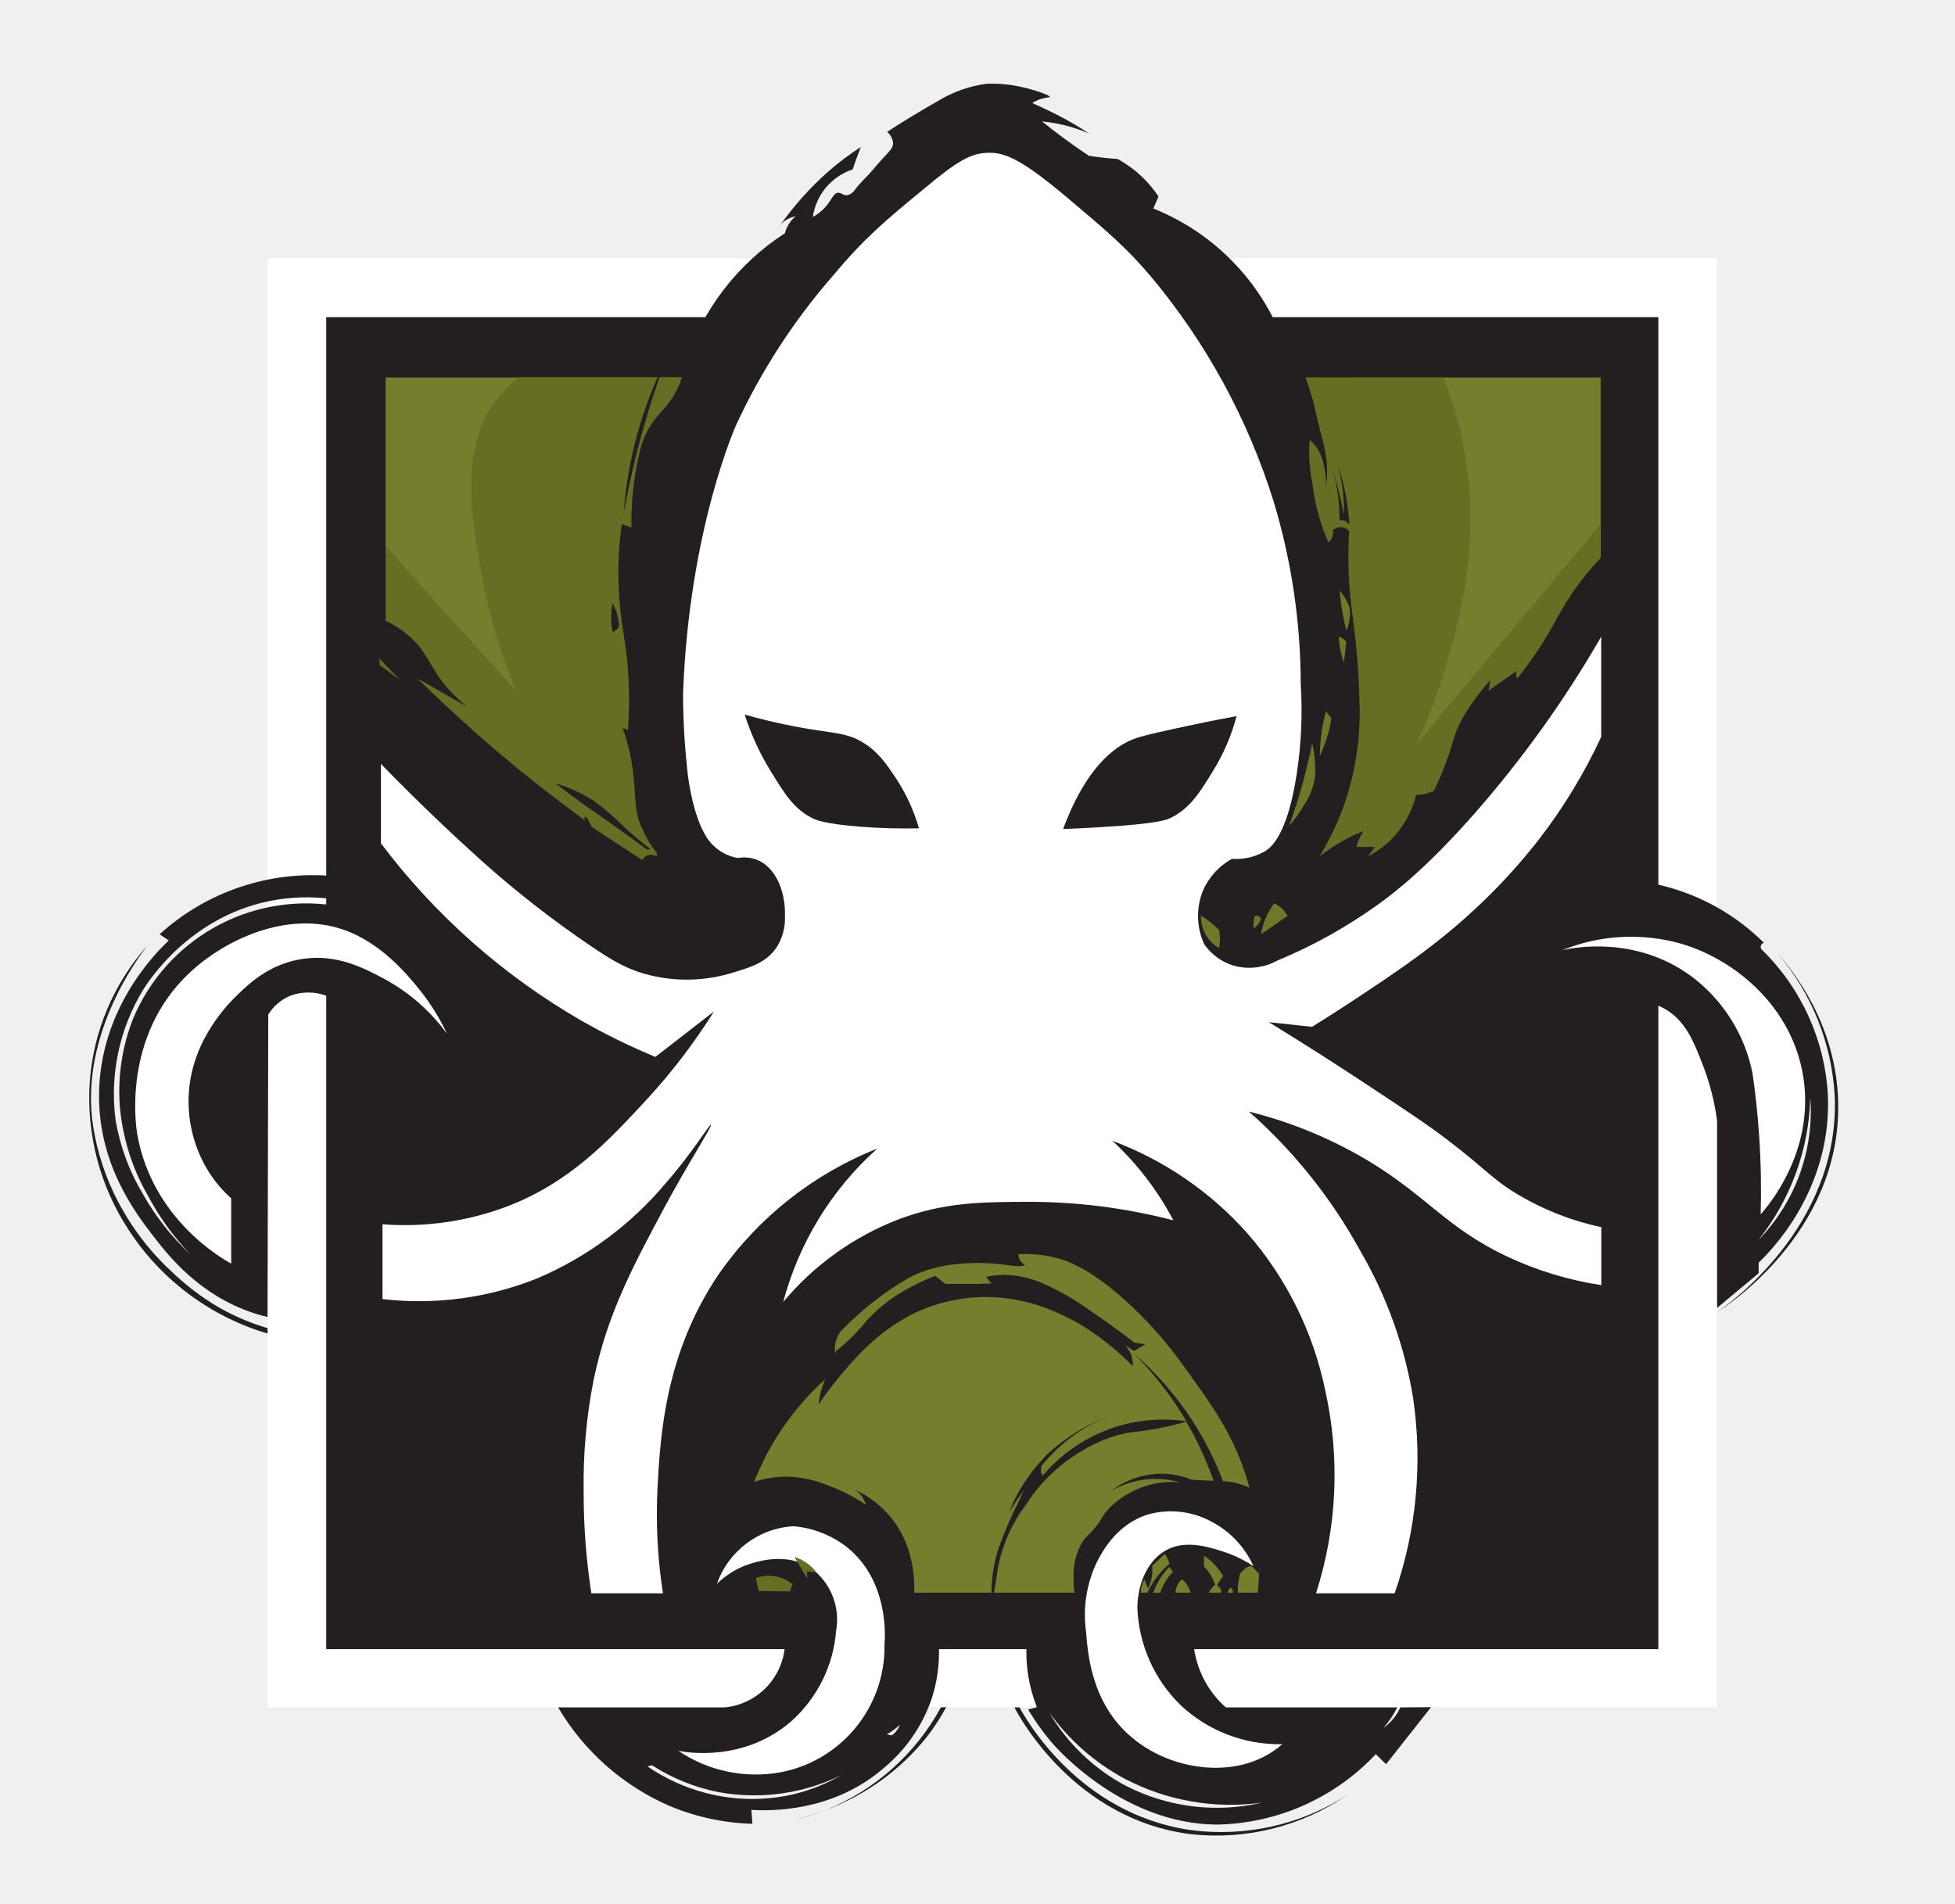
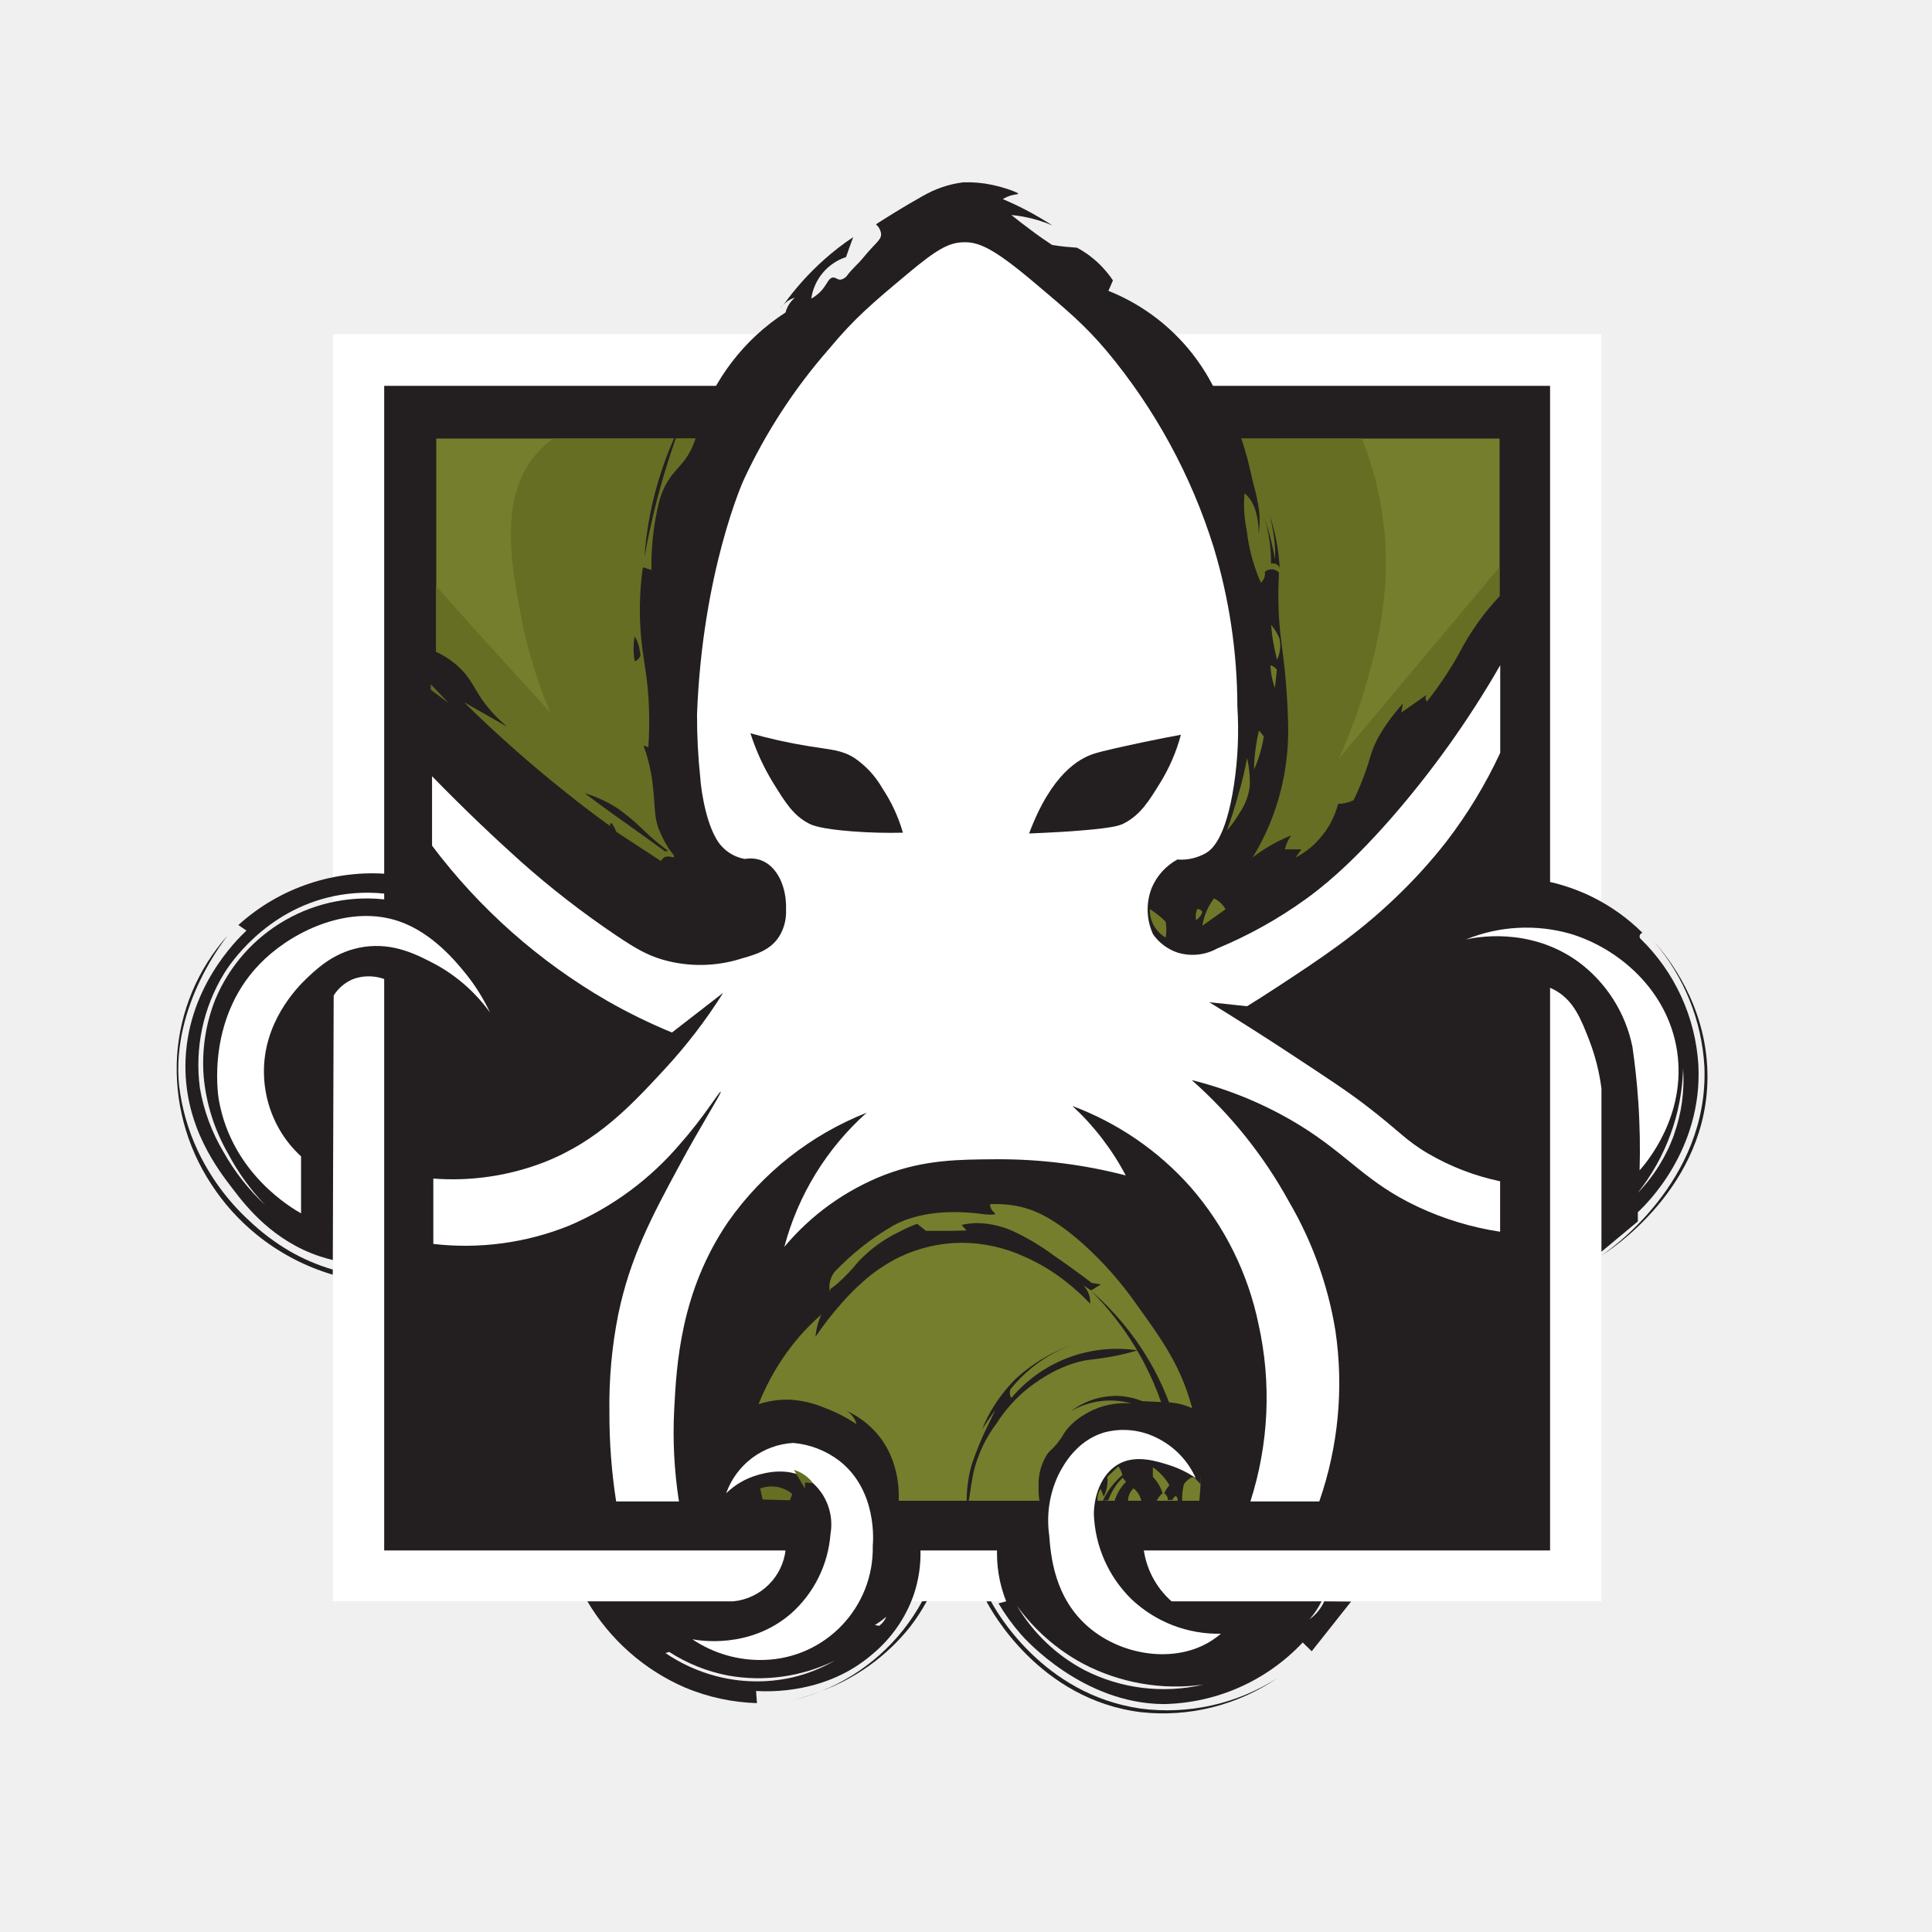
- <svg xmlns="http://www.w3.org/2000/svg" id="R6-Alibi" viewBox="0 0 317 308.67">
-   <g id="Background">
-     <rect x="43.4" y="41.84" width="235" height="235" style="fill:#fff" />
-     <rect x="52.9" y="51.43" width="216" height="216" style="fill:#231f20" />
-     <rect x="62.54" y="61.21" width="197" height="197" style="fill:#757e2c" />
-     <path d="M234,61.21a59.39,59.39,0,0,1,3.63,12.91c2.34,13.93-.76,25.36-2.82,32.68a94.79,94.79,0,0,1-5.1,13.84L259.54,85V258.21h-197V88.53c6.83,7.77,14,15.63,21.16,23.48a87.08,87.08,0,0,1-5.4-17.76c-1.82-9.57-4.17-22,2.7-30.07a18,18,0,0,1,3.24-3C134.12,61.12,184.14,61.29,234,61.21Z" style="fill:#666e24" />
-     <path d="M162.38,193.88a86.51,86.51,0,0,0-52.87,64.38h99.75a73.48,73.48,0,0,0-46.87-64.37Z" style="fill:#757e2c" />
-   </g>
-   <g id="Kraken">
-     <g id="KrakenMainBody">
-       <path d="M126.7,36.47a2.42,2.42,0,0,0-.39.54S126.46,36.82,126.7,36.47Z" style="fill:#231f20" />
-       <path d="M253,99.27c-.61,1.11-1.54,2.92-3.16,5.44-1.49,2.31-2.86,4.11-3.79,5.29a1.14,1.14,0,0,1-.19-.42,1.21,1.21,0,0,1,.13-.82L241.35,112l.29-1.69c-3.85,4.37-5.33,7.47-5.94,9.54a51.12,51.12,0,0,1-1.77,5.18c-.56,1.39-1.08,2.5-1.43,3.22a6.78,6.78,0,0,1-2.87.67,15.78,15.78,0,0,1-4,7.16,15.36,15.36,0,0,1-3.79,2.78l1.1-1.52h-3a7.26,7.26,0,0,1,1.18-2.59,29.69,29.69,0,0,0-7.16,4.11,44.66,44.66,0,0,0,3.69-7.52A45.59,45.59,0,0,0,220.45,114c-.08-3.33-.27-6-.42-7.73-.5-5.83-1.12-8.23-1.33-13.15a69.54,69.54,0,0,1,.06-7,1.83,1.83,0,0,0-2.61-.17,2.28,2.28,0,0,1-.29,1.5,2.11,2.11,0,0,1-.46.53q-.25-.57-.48-1.16a33.62,33.62,0,0,1-2.13-8.53,24,24,0,0,1-.42-6.91,6.42,6.42,0,0,1,1,1,7.1,7.1,0,0,1,1.07,2.21A13.64,13.64,0,0,1,215,79a18.57,18.57,0,0,0,.13-4.11A33,33,0,0,0,214,69.63c-1.12-4.67-1-4.44-1.26-5.25a52.05,52.05,0,0,0-2-5.56c-.17.23-.34.48-.51.76a10.55,10.55,0,0,0-.57,1.07,37.37,37.37,0,0,0-22.65-26.84l.84-1.94a18.8,18.8,0,0,0-4.87-5,18.19,18.19,0,0,0-1.79-1.1q-1-.06-2.06-.17c-.9-.09-1.76-.21-2.57-.34-1.34-.89-2.72-1.85-4.13-2.89q-1.82-1.35-3.46-2.68c.75.07,1.54.18,2.38.34a25,25,0,0,1,5.2,1.6c-1.49-1-3.16-2-5-2.93-1.45-.75-2.85-1.4-4.17-2a6.34,6.34,0,0,1,1-.51c1.13-.44,1.82-.34,1.85-.51s-2.2-1.08-4.89-1.64a22.16,22.16,0,0,0-5.31-.46,20,20,0,0,0-3.92.91,20.71,20.71,0,0,0-3.6,1.64c-3.54,2-7,4.16-8.66,5.25a2.74,2.74,0,0,1,.95,1.71c.1,1.18-.93,1.57-3.41,4.61-.85,1-1.9,1.91-2.72,3a2.08,2.08,0,0,1-1.26.95c-.69.1-.92-.43-1.52-.38-.79.06-1,1.14-2.09,2.34a7.6,7.6,0,0,1-2,1.58,9.53,9.53,0,0,1,6.45-7.71q.27-.81.57-1.64.37-1,.76-2a45.69,45.69,0,0,0-5.31,4,50.59,50.59,0,0,0-7.68,8.56A4.32,4.32,0,0,1,129,35.08a5.46,5.46,0,0,0-1.3,1.61,5.39,5.39,0,0,0-.44,1.14A39.57,39.57,0,0,0,111.05,59a13.69,13.69,0,0,1-1.9,5.31c-1.42,2.27-2.93,3.08-4.3,5.82a14.46,14.46,0,0,0-1.14,3.16,50.18,50.18,0,0,0-1.33,12.26L100.82,85a56.26,56.26,0,0,0-.25,13.72c.43,4,1.19,6.9,1.39,12.39a68.34,68.34,0,0,1-.13,7.27l-.88-.32a31.93,31.93,0,0,1,1.39,5.12c.88,4.79.31,8.06,1.64,10.87a21.66,21.66,0,0,0,1.71,3.22c.42.54,1,1.23.88,1.45s-.91-.31-1.64,0a1.6,1.6,0,0,0-.76.76l-8.24-5.39q-.76-1.72-1-1.64t-.13.56q-4-2.94-8.19-6.23a237,237,0,0,1-18.9-16.75l8,4.55a25.08,25.08,0,0,1-3-2.84c-2.58-2.92-3-4.81-4.8-7a15.52,15.52,0,0,0-6.41-4.49V259.13h86.68c.13-1.53.56-8.33-4.23-13.65a16.44,16.44,0,0,0-5.37-3.92,4.22,4.22,0,0,1,1.45,1.52,4.08,4.08,0,0,1,.38.95,28.3,28.3,0,0,0-6-3.1,19.07,19.07,0,0,0-6.13-1.45,16.69,16.69,0,0,0-6,.82,44.15,44.15,0,0,1,7.52-12.52,43.35,43.35,0,0,1,4-4.12c-.12.27-.24.57-.35.87a12.9,12.9,0,0,0-.72,3.24,57.59,57.59,0,0,1,4.8-6.19,40.67,40.67,0,0,1,3.92-4,30.29,30.29,0,0,1,6.83-4.64A27.09,27.09,0,0,1,160,210.33a28,28,0,0,1,11.38,2.53,34.74,34.74,0,0,1,7.8,4.68,39.35,39.35,0,0,1,4.49,4,4.4,4.4,0,0,0-1.26-3.41l1.45.95L185.7,218l-1.71-.25c-2.81-2.15-5.25-3.87-7.08-5.12a43.34,43.34,0,0,0-6.7-4,16.89,16.89,0,0,0-7.33-1.9,14.1,14.1,0,0,0-3,.34,5.9,5.9,0,0,0,.93,1.05q-1.2.06-2.44.08c-1.77,0-3.47,0-5.1,0l-.82-.67-.82-.63a30.39,30.39,0,0,0-3.48,1.58,25.24,25.24,0,0,0-7.46,5.5,32.77,32.77,0,0,1-3.79,4c-.55.47-1,.84-1.33,1.07l-.12.51a4.54,4.54,0,0,1-.07-1.15,4.78,4.78,0,0,1,.95-2.53,50.4,50.4,0,0,1,4.93-4.49,47,47,0,0,1,6-4.11c6-3.3,13.76-2.51,17-2,1.45.11,1.8,0,1.83-.13s-.4-.3-.7-.82a2,2,0,0,1-.25-.95,20.53,20.53,0,0,1,5.44.44c2.28.5,5.94,1.72,11.82,7a66.13,66.13,0,0,1,9.92,11.25c4.34,6,7.47,10.41,9.61,16.94.22.66.44,1.42.67,2.25a11.36,11.36,0,0,0-1.22-.49,11.74,11.74,0,0,0-3.08-.59,51.47,51.47,0,0,0-3.75-7.84,52.08,52.08,0,0,0-10.7-12.87,55.67,55.67,0,0,1,8.52,11,25.57,25.57,0,0,0-23.29,8.83,1.55,1.55,0,0,1-.19-.33,1.79,1.79,0,0,1,0-1.26,26.19,26.19,0,0,1,13.86-9,31,31,0,0,0-12.81,7,29,29,0,0,0-5.35,7.29c-.42.86-.72,1.61-.93,2.15q.55-.89,1.18-1.81t1.22-1.73c-.26.54-.64,1.34-1.1,2.32a58.66,58.66,0,0,0-3.2,7.63,24.08,24.08,0,0,0-1,6.57c0,.34.07.75.17.76.27,0,.6-3.26,1.05-5.44a24.33,24.33,0,0,1,4.38-9.44,26.06,26.06,0,0,1,5.56-6.28c.85-.69,5.84-4.75,11.71-5.49a51.46,51.46,0,0,0,5.1-.79c1.53-.32,2.77-.66,3.61-.91.49.84,1,1.7,1.44,2.6a54.55,54.55,0,0,1,3,7l-3.5-.17a13.31,13.31,0,0,0-5-1,13.84,13.84,0,0,0-8.17,2.82,14.45,14.45,0,0,1,11.17-1.43,14.62,14.62,0,0,0-5.44.59,14.27,14.27,0,0,0-3.16,1.43,12.32,12.32,0,0,0-3.29,2.74c-.78.94-.67,1.15-1.69,2.44-1.17,1.51-1.41,1.35-2.06,2.28a10.35,10.35,0,0,0-1.56,5.9,14.66,14.66,0,0,0,.17,2.74l10.79,0a3,3,0,0,1,0-1,3.07,3.07,0,0,1,.55-1.31l.55,1.43a6.2,6.2,0,0,0,.46-1.14,6.34,6.34,0,0,0,.21-2.53l2.06-1.94a5,5,0,0,1,.76,1.6,14,14,0,0,0-2.7,3.08,13.86,13.86,0,0,0-.93,1.69l1-.08a10.87,10.87,0,0,1,.59-1.39,11,11,0,0,1,2-2.78l.63.76a8.37,8.37,0,0,0-2.15,3.67l2.53,0a3.09,3.09,0,0,1,1.05-2.44,4.09,4.09,0,0,1,1.47,2.53l1.29.1c.85.07,1.08.11,1.32-.06s.23-.37.51-.8a3.23,3.23,0,0,1,.8-.84,7.68,7.68,0,0,0-1.81-3l0-1.77a10.39,10.39,0,0,1,3.12,3.33,6.42,6.42,0,0,0-1,1.52,1.33,1.33,0,0,1,.67,1.22H199a1.6,1.6,0,0,1,.55-.88.93.93,0,0,1,.29.38,1,1,0,0,1,0,.72l.88-.08c0-.3,0-.63,0-1a10.84,10.84,0,0,1,.34-2.23,3.84,3.84,0,0,1,.76-.8c.38-.3.66-.52,1-.46.11,0,.22.07.76.63l.55.59.08-1.73a49.37,49.37,0,0,1-.37,5.6h56.89V89.26A45.91,45.91,0,0,0,253,99.27Z" style="fill:#231f20" />
-       <path d="M216,75.86A29.22,29.22,0,0,1,217.12,82c.06.85.09,1.65.08,2.42a1.44,1.44,0,0,1,.79,0,1.47,1.47,0,0,1,.79.7c0-.79-.1-1.61-.21-2.47a35.92,35.92,0,0,0-1.66-7.32,29.91,29.91,0,0,1,1,6.31c0,.66,0,1.29,0,1.9-.22-1.18-.49-2.41-.81-3.7C216.79,78.47,216.39,77.12,216,75.86Z" style="fill:#231f20" />
-       <path d="M101.49,135.28l3.43,2.49.57-.1a43.6,43.6,0,0,1-3.54-2.89c-1.2-1.09-1.83-1.8-3.24-3-1-.83-1.81-1.46-2.36-1.85A23.78,23.78,0,0,0,90,127c2.18,1.64,4,3,5.27,3.88C97.38,132.36,98.57,133.18,101.49,135.28Z" style="fill:#231f20" />
-       <path d="M100.14,101.91a1.58,1.58,0,0,0,.25-.51s-.15-1-.25-1.45a7.11,7.11,0,0,0-.82-2.09,12.14,12.14,0,0,0,0,4.61A1.64,1.64,0,0,0,100.14,101.91Z" style="fill:#231f20" />
-       <path d="M108,58.25a66.29,66.29,0,0,0-6.87,24.95c.59-3.23,1.32-6.64,2.23-10.2A145.78,145.78,0,0,1,108,58.25Z" style="fill:#231f20" />
-       <path d="M234.75,184.88c-3.46-2.65-7.06-5-14.25-9.75-3.76-2.47-8.75-5.69-14.75-9.37l7,.75c1.32-.81,3.38-2.11,5.88-3.75,7.79-5.13,14.53-9.57,21.63-16.37A94.94,94.94,0,0,0,249.63,136a87.65,87.65,0,0,0,10-16.5V103.25a178.64,178.64,0,0,1-20.5,28.63c-7.72,8.77-12.79,12.71-15.62,14.75a81.09,81.09,0,0,1-16.37,9.13,9.44,9.44,0,0,1-7.37.75,9.13,9.13,0,0,1-4.5-3.37,11,11,0,0,1-.25-8.62,10.76,10.76,0,0,1,4.75-5.25,9.25,9.25,0,0,0,5.38-1.25c.91-.57,3.59-2.51,5.13-12.62a68.08,68.08,0,0,0,.63-14.5,102.68,102.68,0,0,0-4.37-29.5,106.12,106.12,0,0,0-19.87-36.5c-4-4.73-7.17-7.41-13.5-12.75-7.5-6.33-10.25-7.5-13.12-7.37-2.62.11-4.77,1.27-10.12,5.75C143.26,36,140,38.8,135.13,44.63a102,102,0,0,0-15.75,24.25s-7.63,16.84-8.62,43.5a110.61,110.61,0,0,0,.63,11.88c0,.45.64,7.07,2.88,11a7.57,7.57,0,0,0,5.38,3.88,5.76,5.76,0,0,1,3,.25c2.9,1.09,4.76,4.78,4.63,9.25A8.7,8.7,0,0,1,126,153.5c-1.58,2.5-4.14,3.31-6.87,4.13a25.2,25.2,0,0,1-14.75.25c-3-.89-5.15-2.15-8.62-4.5a166.39,166.39,0,0,1-17.62-13.75c-4.45-4-10.07-9.27-16.37-15.75v12.88a108.65,108.65,0,0,0,32.5,28.75,104.63,104.63,0,0,0,12,5.88l9.5-7.37a96.81,96.81,0,0,1-11,14.38c-6.06,6.55-12.21,13.19-22.25,17.13a47,47,0,0,1-20.5,3v12.13a51.45,51.45,0,0,0,25.13-3.37,55.57,55.57,0,0,0,20.75-15.37c4.31-4.88,7.13-9.66,7.38-9.5S111.36,189,107.63,196c-5.07,9.47-9.17,17.16-11.37,27.75a85.9,85.9,0,0,0-1.62,18,105.62,105.62,0,0,0,1.25,16.63H107.5a83,83,0,0,1-.88-17.12c.43-8.16,1.15-21.77,10-34.75a56.87,56.87,0,0,1,25.63-20.25A50.81,50.81,0,0,0,127,211.13a45.88,45.88,0,0,1,18.63-13.37c7.4-2.81,13.65-2.84,20.75-2.87a93.36,93.36,0,0,1,23.88,3A48.05,48.05,0,0,0,180.38,185a55,55,0,0,1,21.88,15,55.91,55.91,0,0,1,12.63,25.5,62.82,62.82,0,0,1-1.5,32.88h12.75a66.79,66.79,0,0,0,3-31.62,69.64,69.64,0,0,0-8.62-24,84,84,0,0,0-18-22.5,70.91,70.91,0,0,1,20,8.38c9.09,5.62,12.29,10.61,21.88,15.13a55.44,55.44,0,0,0,15.25,4.63V199a44.64,44.64,0,0,1-13.25-5.13C242.08,191.35,241.23,189.84,234.75,184.88Z" style="fill:#fff" />
-       <path d="M120.75,115.88a95.88,95.88,0,0,0,10.69,2.38c4.28.69,6.14.69,8.56,2.19s3.75,3.48,5.19,5.62a29.41,29.41,0,0,1,3.81,8.25,93.13,93.13,0,0,1-9.37-.25c-6-.46-7.43-1.14-8-1.44-2.92-1.5-4.38-3.87-6.62-7.5A42,42,0,0,1,120.75,115.88Z" style="fill:#231f20" />
-       <path d="M172.38,134.44c4.17-11.19,9.37-13.91,11.88-14.75,1.65-.56,5.09-1.29,9-2.12,3-.65,5.53-1.12,7.25-1.44a33.24,33.24,0,0,1-3.81,8.88c-2.12,3.44-3.69,6-6.75,7.56-.72.37-2.07,1-11.44,1.56C176,134.29,173.84,134.38,172.38,134.44Z" style="fill:#231f20" />
+ <svg xmlns="http://www.w3.org/2000/svg" viewBox="0 0 350 350">
+   <g id="Alibi">
+     <g id="Background">
+       <rect x="60.31" y="60.53" width="229.79" height="229.54" style="fill:#fff" />
+       <rect x="69.6" y="69.9" width="211.21" height="210.98" style="fill:#231f20" />
+       <rect x="79.03" y="79.45" width="192.63" height="192.42" style="fill:#757e2c" />
+       <path d="M246.7,79.45a58,58,0,0,1,3.55,12.61c2.29,13.6-.74,24.77-2.76,31.92a92.52,92.52,0,0,1-5,13.52l29.16-34.76V271.87H79V106.14c6.68,7.59,13.69,15.26,20.7,22.94a85,85,0,0,1-5.29-17.34c-1.78-9.35-4.07-21.44,2.64-29.37a17.55,17.55,0,0,1,3.17-2.92C149,79.37,197.94,79.53,246.7,79.45Z" style="fill:#666e24" />
+       <path d="M176.65,209a84.52,84.52,0,0,0-51.7,62.88h97.54A71.77,71.77,0,0,0,176.65,209Z" style="fill:#757e2c" />
    </g>
-     <g id="LeftTentancle">
-       <path d="M43.38,213.56c-.58-.14-1.43-.35-2.44-.69C32.37,210,27.38,203.72,25,200.63c-3-3.87-9-11.68-8.94-23.06.07-14.1,9.38-23.25,11.31-25.06l-1.5-1a36.94,36.94,0,0,1,28.19-9.44v3.75a30.64,30.64,0,0,0-10.44.31c-12.88,2.65-19.5,12.91-20.37,14.31a32.48,32.48,0,0,0-4.5,21.25,34.41,34.41,0,0,0,4.38,11.87,40.84,40.84,0,0,0,7.75,9.87,42.92,42.92,0,0,1-6.94-9.62,35.07,35.07,0,0,1-4.5-14.31,32.12,32.12,0,0,1,2.12-14.25A30.42,30.42,0,0,1,54,146.81L54.06,162a8.4,8.4,0,0,0-7.06-.5,7.82,7.82,0,0,0-3.5,3Z" style="fill:#231f20" />
-       <path d="M43.38,215.37A37,37,0,0,1,35.46,212a40.79,40.79,0,0,1-7.71-5.87,41.76,41.76,0,0,1-9.42-12.92,39.25,39.25,0,0,1-3.42-12c-1.57-15.19,9-27.74,8.92-27.79a37.19,37.19,0,0,0-9.29,22.21,39,39,0,0,0,6.33,23.83,40.18,40.18,0,0,0,8.38,9.33,40.79,40.79,0,0,0,14.13,7.46Z" style="fill:#231f20" />
-       <path d="M72.5,167.67a35.5,35.5,0,0,0-4.67-7.42c-1.72-2.1-6-7.38-12.17-9.5-8.92-3.09-19,1.44-24.92,7-11,10.29-8.67,25.08-8.5,26.08,2.38,13.84,13.8,20.29,15.25,21.08V194.33A20.7,20.7,0,0,1,33.83,190a21.47,21.47,0,0,1-3.25-11c-.21-9.38,6-15.83,8-17.75s5.28-5,10.5-5.75c5.61-.84,10,1.53,13.25,3.25A30.42,30.42,0,0,1,72.5,167.67Z" style="fill:#fff" />
-     </g>
-     <g id="BottomLeftTentacle">
-       <path d="M143.25,286.75A25.1,25.1,0,0,0,151,275.67a24.1,24.1,0,0,0,1.25-8.5h-25a10.84,10.84,0,0,1-9.75,9.71h-27a39,39,0,0,0,18.12,16A37.41,37.41,0,0,0,122,295.75l-.17-2.25C124.51,293.66,134.89,294,143.25,286.75Zm1.75-6.29c.34-.25.65-.51.92-.75a3.69,3.69,0,0,1-1.33,1.71l-.79-.17A12.45,12.45,0,0,0,145,280.46Zm-30.58,10.29a30.3,30.3,0,0,1-9.42-4.29l.71-.21a30.84,30.84,0,0,0,10.88,4.38,32.08,32.08,0,0,0,19.79-2.75A28.74,28.74,0,0,1,128.5,291,29.81,29.81,0,0,1,114.42,290.75Z" style="fill:#231f20" />
-       <path d="M152.56,276.88a37,37,0,0,1-18.69,16.64,37.76,37.76,0,0,0,16.44-11.89,34.49,34.49,0,0,0,3.12-4.81Z" style="fill:#231f20" />
-       <path d="M133.87,293.52a47.67,47.67,0,0,1-5.18,1.67A37.53,37.53,0,0,0,133.87,293.52Z" style="fill:#231f20" />
-       <path d="M137.25,250.83a16.33,16.33,0,0,0-8.58-3.33,14,14,0,0,0-12.42,9.33,13.72,13.72,0,0,1,5.67-3.33c1.43-.42,6.23-1.82,10.08,1.17a10.35,10.35,0,0,1,3.58,9.75,22,22,0,0,1-7.33,14.75c-7.69,6.64-17.07,5-18.25,4.75a22.42,22.42,0,0,0,13.25,3.83,20.72,20.72,0,0,0,20.17-21.17C143.5,265.76,144.25,256.35,137.25,250.83Z" style="fill:#fff" />
-     </g>
-     <g id="BottomRightTentacle">
-       <path d="M227.06,276.88a8.2,8.2,0,0,1-2.72,3.31,15.76,15.76,0,0,0,2.22-3.31H198.77a15.73,15.73,0,0,1-5.24-10.25l-27.07,0a24.06,24.06,0,0,0,1.67,10.21q-1.42.36-1.42.37h0a38.48,38.48,0,0,0,4.17,5.75c1,1.1,11.54,12.8,26.37,12.92h0a36.21,36.21,0,0,0,25.83-11.42l1.67,1.63,7.29-9.25Zm-44.44,12.75a31.7,31.7,0,0,1-12.5-11.94,36.15,36.15,0,0,0,12.13,10.69,36.92,36.92,0,0,0,22.38,3.94A32.31,32.31,0,0,1,182.63,289.63Z" style="fill:#231f20" />
-       <path d="M192.94,296.75c-18.05-2.66-26.67-18.09-27.62-19.87h-.83c.81,1.57,9.78,18.23,28.65,20.56a37.55,37.55,0,0,0,25.25-6.31A37.82,37.82,0,0,1,192.94,296.75Z" style="fill:#231f20" />
-       <path d="M191.42,276.5a23.29,23.29,0,0,1-7-15.83c.07-4.15,1.85-7.89,4.92-9.42s6.74-.38,9.17.42a19,19,0,0,1,4.75,2.33,15.18,15.18,0,0,0-6.83-7.25,13.76,13.76,0,0,0-10.25-1.17c-5.16,1.59-7.47,6.08-8.33,7.75a19.77,19.77,0,0,0-1.75,11.25c.3,3.79.92,11.69,7.42,17.17,5.93,5,14.9,6.43,21.33,3.17a15.07,15.07,0,0,0,3.08-2.08A23.33,23.33,0,0,1,191.42,276.5Z" style="fill:#fff" />
-     </g>
-     <g id="RightTentactle">
-       <path d="M296.38,177.42a35.67,35.67,0,0,0-10.79-23.5.72.72,0,0,1-.08-.54.76.76,0,0,1,.5-.5,35.47,35.47,0,0,0-20.33-10l-.29,19.33a11.06,11.06,0,0,1,4.67,1.46c3.27,1.93,4.57,5.18,6.13,9.25a38.85,38.85,0,0,1,2.24,8.9q0,15.13,0,30.27l6.73-5.62v-1.71C286.67,203.31,297.14,193.2,296.38,177.42Zm-4.5,12.83a30.07,30.07,0,0,1-6.75,10.83A38.84,38.84,0,0,0,293.54,178,30.07,30.07,0,0,1,291.88,190.25Z" style="fill:#231f20" />
-       <path d="M288.25,154.63c2.36,2.66,9.59,11.45,9.81,24.31.37,21.22-18.65,33.23-19.64,33.83,1.21-.8,19.94-13.62,19.08-35A38.87,38.87,0,0,0,288.25,154.63Z" style="fill:#231f20" />
-       <path d="M292.42,174.75c-1.73-11.29-10.81-19-19.67-21.67a29.67,29.67,0,0,0-19.42,1c1.54-.35,11.67-2.49,20.83,4.17a26,26,0,0,1,10,15.75c.46,3.16.84,6.56,1.08,10.17.31,4.57.36,8.84.25,12.75C286.67,195.6,294.26,186.77,292.42,174.75Z" style="fill:#fff" />
-     </g>
-     <g id="SmallGreenParts">
-       <path d="M206.63,146.49a4.8,4.8,0,0,1,.79.47,4.93,4.93,0,0,1,1.36,1.55l-4.3,3a11.11,11.11,0,0,1,2.15-5.06Z" style="fill:#707728" />
-       <path d="M203.5,148.48a1,1,0,0,1,.7.19,1,1,0,0,1,.28.35,3,3,0,0,1-1.17,1.52,3.59,3.59,0,0,1,.19-2.05Z" style="fill:#707728" />
-       <path d="M194.74,148.48a16.26,16.26,0,0,1,2.94,2.34,8.53,8.53,0,0,1,0,2.94,5.86,5.86,0,0,1-2.94-5.28Z" style="fill:#707728" />
-       <path d="M212.78,120.49a19.93,19.93,0,0,1,.47,3.43,12.63,12.63,0,0,1,0,1.92,11.12,11.12,0,0,1-1.83,4.75,22,22,0,0,1-2.39,3.35c.71-2,1.41-4.14,2.06-6.43C211.78,125,212.33,122.69,212.78,120.49Z" style="fill:#707728" />
-       <path d="M215,115.35l.34.42.55.67c-.11.71-.26,1.47-.46,2.28A24.1,24.1,0,0,1,214,122.6a32.63,32.63,0,0,1,.42-4.76C214.61,117,214.78,116.12,215,115.35Z" style="fill:#707728" />
-       <path d="M217.08,103.25a2.19,2.19,0,0,1,1.22.84l-.1.89-.28,2.48a13.86,13.86,0,0,1-.84-4.21Z" style="fill:#707728" />
-       <path d="M217.2,95.75a8.79,8.79,0,0,1,1.57,2.57,6.13,6.13,0,0,1,0,2.53,6,6,0,0,1-.46,1.39,43.68,43.68,0,0,1-.88-4.42Q217.3,96.76,217.2,95.75Z" style="fill:#707728" />
-       <polygon points="61.54 106.79 64.85 110.27 61.54 107.81 61.54 106.79" style="fill:#636b24" />
-       <path d="M123,258l-.44-2.09a6,6,0,0,1,5.94,1l-.44,1.17Z" style="fill:#666e24" />
-       <path d="M128.82,252.49l2.05,3.48v-1.14l1.49.13a6.69,6.69,0,0,0-1.14-1.2A6.78,6.78,0,0,0,128.82,252.49Z" style="fill:#666e24" />
+     <g id="Kraken">
+       <g id="KrakenMainBody">
+         <path d="M141.77,55.29a2.36,2.36,0,0,0-.38.53S141.52,55.63,141.77,55.29Z" style="fill:#231f20" />
+         <path d="M265.28,116.63c-.6,1.08-1.5,2.85-3.09,5.31-1.46,2.26-2.79,4-3.71,5.17a1.11,1.11,0,0,1-.19-.41,1.18,1.18,0,0,1,.12-.8l-4.55,3.19.29-1.65c-3.77,4.26-5.21,7.3-5.81,9.32a49.89,49.89,0,0,1-1.73,5.06c-.55,1.36-1.06,2.45-1.4,3.15a6.64,6.64,0,0,1-2.8.66,15.41,15.41,0,0,1-4,7,15,15,0,0,1-3.71,2.72l1.07-1.48h-3a7.09,7.09,0,0,1,1.15-2.53,29,29,0,0,0-7,4,43.6,43.6,0,0,0,3.61-7.35,44.49,44.49,0,0,0,2.82-17c-.08-3.25-.27-5.86-.41-7.55-.49-5.7-1.1-8-1.3-12.84a67.84,67.84,0,0,1,.06-6.85,1.79,1.79,0,0,0-2.55-.16,2.23,2.23,0,0,1-.29,1.46,2.07,2.07,0,0,1-.45.51q-.24-.55-.47-1.13a32.81,32.81,0,0,1-2.08-8.33,23.4,23.4,0,0,1-.41-6.75,6.27,6.27,0,0,1,.95,1,6.93,6.93,0,0,1,1.05,2.16,13.31,13.31,0,0,1,.56,4.32,18.12,18.12,0,0,0,.12-4,32.21,32.21,0,0,0-1.05-5.12c-1.09-4.56-1-4.34-1.24-5.12A50.8,50.8,0,0,0,224,77.11c-.16.22-.33.47-.49.74a10.3,10.3,0,0,0-.56,1A36.51,36.51,0,0,0,200.8,52.69l.82-1.89a18.37,18.37,0,0,0-4.76-4.86,17.79,17.79,0,0,0-1.75-1.07q-1-.06-2-.16c-.88-.09-1.72-.2-2.51-.33-1.31-.86-2.66-1.8-4-2.82q-1.78-1.32-3.38-2.61c.73.07,1.51.17,2.33.33a24.5,24.5,0,0,1,5.09,1.56c-1.46-.95-3.09-1.92-4.9-2.86-1.42-.74-2.79-1.37-4.08-1.91a6.2,6.2,0,0,1,1-.49c1.1-.43,1.78-.33,1.81-.49s-2.15-1.05-4.78-1.61a21.69,21.69,0,0,0-5.19-.45,19.54,19.54,0,0,0-3.83.88,20.26,20.26,0,0,0-3.52,1.61c-3.47,1.93-6.82,4.06-8.47,5.12a2.67,2.67,0,0,1,.93,1.67c.1,1.16-.91,1.53-3.34,4.51-.83,1-1.86,1.86-2.66,2.9a2,2,0,0,1-1.24.93c-.67.1-.9-.42-1.48-.37-.77.06-1,1.11-2,2.28a7.43,7.43,0,0,1-1.92,1.54,9.31,9.31,0,0,1,6.3-7.53q.26-.79.56-1.61.37-1,.74-2a44.67,44.67,0,0,0-5.19,4,49.43,49.43,0,0,0-7.51,8.36A4.22,4.22,0,0,1,144,53.93a5.33,5.33,0,0,0-1.27,1.57,5.26,5.26,0,0,0-.43,1.11A38.66,38.66,0,0,0,126.47,77.3a13.36,13.36,0,0,1-1.85,5.19c-1.38,2.21-2.87,3-4.2,5.68a14.11,14.11,0,0,0-1.11,3.09,49,49,0,0,0-1.3,12l-1.55-.49a54.89,54.89,0,0,0-.25,13.4c.42,3.88,1.17,6.74,1.36,12.1a66.67,66.67,0,0,1-.12,7.1l-.87-.31a31.16,31.16,0,0,1,1.36,5c.86,4.68.31,7.87,1.61,10.62a21.14,21.14,0,0,0,1.67,3.15c.41.53,1,1.2.87,1.42s-.89-.3-1.61,0a1.57,1.57,0,0,0-.74.74l-8.06-5.27q-.75-1.68-1-1.6t-.13.54q-4-2.87-8-6.08a231.71,231.71,0,0,1-18.48-16.36l7.85,4.45a24.51,24.51,0,0,1-2.9-2.78c-2.53-2.85-3-4.7-4.7-6.79A15.17,15.17,0,0,0,78,117.68V272.76h84.76c.13-1.49.55-8.14-4.14-13.34a16.07,16.07,0,0,0-5.25-3.83,4.12,4.12,0,0,1,1.42,1.48,4,4,0,0,1,.37.93,27.68,27.68,0,0,0-5.87-3,18.66,18.66,0,0,0-6-1.42,16.34,16.34,0,0,0-5.87.8,43.11,43.11,0,0,1,7.36-12.22,42.36,42.36,0,0,1,4-4c-.12.27-.24.55-.35.85a12.59,12.59,0,0,0-.7,3.17,56.25,56.25,0,0,1,4.7-6.05,39.74,39.74,0,0,1,3.83-3.87,29.62,29.62,0,0,1,6.68-4.53,26.51,26.51,0,0,1,11.41-2.59,27.4,27.4,0,0,1,11.13,2.47,34,34,0,0,1,7.62,4.57,38.46,38.46,0,0,1,4.39,4,4.3,4.3,0,0,0-1.24-3.33l1.42.93,1.79-1.11-1.67-.25c-2.75-2.1-5.13-3.78-6.92-5a42.39,42.39,0,0,0-6.55-4,16.53,16.53,0,0,0-7.17-1.85,13.81,13.81,0,0,0-2.93.33,5.76,5.76,0,0,0,.91,1q-1.17.06-2.39.08c-1.73,0-3.39,0-5,0l-.8-.66-.8-.62a29.74,29.74,0,0,0-3.4,1.54,24.68,24.68,0,0,0-7.29,5.37,32,32,0,0,1-3.71,3.89c-.54.46-1,.82-1.3,1l-.11.5a4.43,4.43,0,0,1-.07-1.12,4.66,4.66,0,0,1,.93-2.47A49.26,49.26,0,0,1,156,226a46,46,0,0,1,5.87-4c5.91-3.22,13.45-2.45,16.63-2,1.42.11,1.76,0,1.79-.12s-.39-.3-.68-.8a1.94,1.94,0,0,1-.25-.93,20.1,20.1,0,0,1,5.32.43c2.23.49,5.81,1.68,11.56,6.79a64.62,64.62,0,0,1,9.7,11c4.24,5.9,7.31,10.17,9.39,16.55.21.65.43,1.39.65,2.2a11.11,11.11,0,0,0-1.19-.48,11.49,11.49,0,0,0-3-.58,50.25,50.25,0,0,0-3.67-7.66,50.88,50.88,0,0,0-10.47-12.57A54.38,54.38,0,0,1,206,244.62a25,25,0,0,0-22.77,8.62,1.51,1.51,0,0,1-.18-.32,1.75,1.75,0,0,1,0-1.23,25.61,25.61,0,0,1,13.56-8.81,30.37,30.37,0,0,0-12.53,6.83,28.31,28.31,0,0,0-5.23,7.12c-.41.84-.71,1.57-.91,2.1q.54-.87,1.15-1.77t1.19-1.69c-.25.53-.63,1.31-1.07,2.26a57.26,57.26,0,0,0-3.13,7.45,23.49,23.49,0,0,0-.95,6.42c0,.34.07.73.16.74.26,0,.58-3.18,1-5.31a23.75,23.75,0,0,1,4.29-9.22,25.47,25.47,0,0,1,5.44-6.13c.83-.67,5.72-4.64,11.45-5.36a50.37,50.37,0,0,0,5-.77c1.5-.32,2.71-.65,3.53-.89.48.82,1,1.66,1.41,2.54a53.25,53.25,0,0,1,2.93,6.79l-3.42-.16a13,13,0,0,0-4.9-.95,13.55,13.55,0,0,0-8,2.76,14.14,14.14,0,0,1,10.92-1.4,14.32,14.32,0,0,0-5.32.58,14,14,0,0,0-3.09,1.4,12,12,0,0,0-3.21,2.68c-.76.92-.66,1.12-1.65,2.39-1.15,1.47-1.38,1.32-2,2.22a10.1,10.1,0,0,0-1.52,5.76,14.31,14.31,0,0,0,.16,2.68l10.55,0a3,3,0,0,1,0-.95,3,3,0,0,1,.54-1.28l.54,1.4a6.06,6.06,0,0,0,.45-1.11,6.18,6.18,0,0,0,.21-2.47l2-1.89a4.84,4.84,0,0,1,.74,1.56,13.7,13.7,0,0,0-2.64,3,13.53,13.53,0,0,0-.91,1.65l1-.08a10.61,10.61,0,0,1,.58-1.36,10.77,10.77,0,0,1,2-2.72l.62.74a8.17,8.17,0,0,0-2.1,3.58l2.47,0a3,3,0,0,1,1-2.39,4,4,0,0,1,1.44,2.47l1.26.1c.83.07,1.06.1,1.29-.06s.22-.36.49-.78a3.16,3.16,0,0,1,.78-.82,7.5,7.5,0,0,0-1.77-3l0-1.73a10.15,10.15,0,0,1,3,3.25,6.27,6.27,0,0,0-.95,1.48,1.29,1.29,0,0,1,.66,1.19h.82A1.56,1.56,0,0,1,213,271a.91.91,0,0,1,.29.37,1,1,0,0,1,0,.7l.87-.08c0-.3,0-.61,0-.95a10.58,10.58,0,0,1,.33-2.18,3.75,3.75,0,0,1,.74-.78c.37-.29.64-.51.95-.45.11,0,.21.07.74.62l.54.58.08-1.69a48.17,48.17,0,0,1-.36,5.47h55.63V106.85A44.85,44.85,0,0,0,265.28,116.63Z" style="fill:#231f20" />
+         <path d="M229.07,93.76a28.51,28.51,0,0,1,1.11,6c.06.83.08,1.62.08,2.36a1.41,1.41,0,0,1,.77,0,1.44,1.44,0,0,1,.77.68c0-.77-.1-1.58-.2-2.41A35.05,35.05,0,0,0,230,93.32a29.18,29.18,0,0,1,1,6.16c0,.64,0,1.26,0,1.86-.21-1.15-.48-2.36-.79-3.62S229.47,95,229.07,93.76Z" style="fill:#231f20" />
+         <path d="M117.11,151.8l3.36,2.43.55-.1a42.62,42.62,0,0,1-3.46-2.83c-1.17-1.06-1.79-1.75-3.17-2.92-1-.81-1.77-1.42-2.31-1.81a23.27,23.27,0,0,0-6.18-2.88c2.13,1.6,3.91,2.89,5.15,3.79C113.1,148.95,114.26,149.74,117.11,151.8Z" style="fill:#231f20" />
+         <path d="M115.79,119.2a1.54,1.54,0,0,0,.25-.49s-.15-1-.25-1.42a6.94,6.94,0,0,0-.8-2,11.84,11.84,0,0,0,0,4.51A1.61,1.61,0,0,0,115.79,119.2Z" style="fill:#231f20" />
+         <path d="M123.46,76.56a64.69,64.69,0,0,0-6.72,24.37c.57-3.16,1.29-6.49,2.18-10A142.28,142.28,0,0,1,123.46,76.56Z" style="fill:#231f20" />
+         <path d="M247.42,200.24c-3.38-2.59-6.9-4.9-13.93-9.52-3.67-2.41-8.56-5.56-14.42-9.16l6.84.73c1.29-.79,3.31-2.06,5.74-3.66,7.61-5,14.21-9.34,21.15-16A92.77,92.77,0,0,0,262,152.5a85.59,85.59,0,0,0,9.78-16.12V120.51a174.49,174.49,0,0,1-20,28c-7.55,8.57-12.51,12.41-15.28,14.41a79.32,79.32,0,0,1-16,8.91,9.24,9.24,0,0,1-7.21.73,8.92,8.92,0,0,1-4.4-3.3,10.74,10.74,0,0,1-.24-8.42,10.51,10.51,0,0,1,4.64-5.13,9,9,0,0,0,5.26-1.22c.89-.55,3.51-2.45,5-12.33a66.43,66.43,0,0,0,.61-14.16,100.19,100.19,0,0,0-4.28-28.81,103.62,103.62,0,0,0-19.43-35.65c-3.91-4.62-7-7.23-13.2-12.45-7.34-6.18-10-7.32-12.83-7.2-2.56.11-4.66,1.24-9.9,5.62-6.47,5.41-9.7,8.11-14.42,13.8a99.66,99.66,0,0,0-15.4,23.69s-7.46,16.45-8.43,42.49a107.92,107.92,0,0,0,.61,11.6c0,.44.62,6.91,2.81,10.74a7.41,7.41,0,0,0,5.26,3.78,5.64,5.64,0,0,1,2.93.24c2.84,1.06,4.66,4.67,4.52,9a8.49,8.49,0,0,1-1.22,4.76c-1.54,2.44-4,3.23-6.72,4a24.66,24.66,0,0,1-14.42.24c-2.93-.87-5-2.1-8.43-4.4A162.67,162.67,0,0,1,94.27,156c-4.35-3.91-9.85-9.06-16-15.38v12.58A106.21,106.21,0,0,0,110,181.31a102.36,102.36,0,0,0,11.73,5.74l9.29-7.2a94.57,94.57,0,0,1-10.76,14c-5.93,6.4-11.94,12.89-21.76,16.73a46,46,0,0,1-20,2.93v11.84a50.36,50.36,0,0,0,24.57-3.3,54.33,54.33,0,0,0,20.29-15c4.21-4.76,7-9.44,7.21-9.28s-3.81,6.49-7.46,13.31c-5,9.25-9,16.76-11.12,27.1a83.81,83.81,0,0,0-1.59,17.58A103,103,0,0,0,111.62,272H123a81,81,0,0,1-.86-16.73c.42-8,1.12-21.27,9.78-33.94A55.6,55.6,0,0,1,157,201.58a49.62,49.62,0,0,0-14.91,24.3,44.86,44.86,0,0,1,18.21-13.06c7.24-2.74,13.34-2.77,20.29-2.81a91.39,91.39,0,0,1,23.35,2.93,46.94,46.94,0,0,0-9.66-12.58A53.78,53.78,0,0,1,215.64,215,54.58,54.58,0,0,1,228,239.92,61.3,61.3,0,0,1,226.52,272H239a65.17,65.17,0,0,0,2.93-30.89,68,68,0,0,0-8.43-23.44,82.11,82.11,0,0,0-17.6-22,69.38,69.38,0,0,1,19.56,8.18c8.89,5.49,12,10.36,21.39,14.77a54.25,54.25,0,0,0,14.91,4.52V214a43.68,43.68,0,0,1-13-5C254.58,206.56,253.75,205.09,247.42,200.24Z" style="fill:#fff" />
+         <path d="M135.95,132.84a93.85,93.85,0,0,0,10.45,2.32c4.19.68,6,.67,8.37,2.14a16.59,16.59,0,0,1,5.07,5.49,28.71,28.71,0,0,1,3.73,8.06,91.16,91.16,0,0,1-9.17-.24c-5.85-.45-7.27-1.12-7.82-1.4-2.86-1.47-4.28-3.78-6.48-7.33A41,41,0,0,1,135.95,132.84Z" style="fill:#231f20" />
+         <path d="M186.43,151c4.08-10.93,9.16-13.58,11.61-14.41,1.62-.54,5-1.26,8.8-2.08,3-.63,5.41-1.1,7.09-1.4a32.45,32.45,0,0,1-3.73,8.67c-2.07,3.36-3.61,5.85-6.6,7.39-.7.36-2,.95-11.18,1.53C189.92,150.83,187.85,150.92,186.43,151Z" style="fill:#231f20" />
+       </g>
+       <g id="LeftTentancle">
+         <path d="M60.29,228.26c-.57-.13-1.4-.35-2.38-.67-8.37-2.78-13.25-8.94-15.58-12-2.92-3.78-8.79-11.41-8.74-22.53.07-13.77,9.18-22.71,11.06-24.48l-1.47-1a36.15,36.15,0,0,1,27.56-9.22v3.66a30,30,0,0,0-10.21.31c-12.6,2.59-19.07,12.61-19.92,14a31.7,31.7,0,0,0-4.4,20.76,33.59,33.59,0,0,0,4.28,11.6,39.9,39.9,0,0,0,7.58,9.65,41.92,41.92,0,0,1-6.78-9.4,34.22,34.22,0,0,1-4.4-14A31.34,31.34,0,0,1,39,181.07a29.75,29.75,0,0,1,31.72-18l.06,14.83a8.22,8.22,0,0,0-6.91-.49,7.64,7.64,0,0,0-3.42,2.93Z" style="fill:#231f20" />
+         <path d="M60.29,230a36.17,36.17,0,0,1-7.74-3.3A39.88,39.88,0,0,1,45,221a40.79,40.79,0,0,1-9.21-12.62,38.3,38.3,0,0,1-3.34-11.68c-1.53-14.84,8.81-27.1,8.72-27.15a36.3,36.3,0,0,0-9.09,21.69,38.06,38.06,0,0,0,6.19,23.28,39.26,39.26,0,0,0,8.19,9.12,39.9,39.9,0,0,0,13.81,7.28Z" style="fill:#231f20" />
+         <path d="M88.77,183.43a34.67,34.67,0,0,0-4.56-7.24c-1.68-2.05-5.91-7.21-11.9-9.28-8.72-3-18.58,1.41-24.36,6.84-10.71,10.05-8.48,24.5-8.31,25.48C42,212.73,53.12,219,54.54,219.81V209.48A20.23,20.23,0,0,1,51,205.24a21,21,0,0,1-3.18-10.74c-.2-9.17,5.83-15.46,7.82-17.34s5.16-4.85,10.27-5.62c5.48-.82,9.82,1.5,13,3.17A29.74,29.74,0,0,1,88.77,183.43Z" style="fill:#fff" />
+       </g>
+       <g id="BottomLeftTentacle">
+         <path d="M157.95,299.75a24.51,24.51,0,0,0,7.58-10.83,23.52,23.52,0,0,0,1.22-8.3H142.34a10.6,10.6,0,0,1-9.53,9.48h-26.4a38.16,38.16,0,0,0,17.72,15.63,36.61,36.61,0,0,0,13,2.81l-.16-2.2C139.62,306.49,149.77,306.78,157.95,299.75Zm1.71-6.15c.33-.25.63-.49.9-.73a3.61,3.61,0,0,1-1.3,1.67l-.77-.16A12.18,12.18,0,0,0,159.66,293.6Zm-29.91,10.05a29.64,29.64,0,0,1-9.21-4.19l.69-.2a30.17,30.17,0,0,0,10.63,4.27,31.4,31.4,0,0,0,19.35-2.69,28.12,28.12,0,0,1-7.7,3.05A29.18,29.18,0,0,1,129.75,303.65Z" style="fill:#231f20" />
+         <path d="M167.05,290.1a36.15,36.15,0,0,1-18.28,16.26,36.92,36.92,0,0,0,16.08-11.62,33.69,33.69,0,0,0,3.06-4.7Z" style="fill:#231f20" />
+         <path d="M148.78,306.36a46.65,46.65,0,0,1-5.07,1.63A36.73,36.73,0,0,0,148.78,306.36Z" style="fill:#231f20" />
+         <path d="M152.08,264.66a16,16,0,0,0-8.39-3.26,13.74,13.74,0,0,0-12.14,9.12,13.42,13.42,0,0,1,5.54-3.26c1.4-.41,6.09-1.78,9.86,1.14a10.1,10.1,0,0,1,3.5,9.52,21.45,21.45,0,0,1-7.17,14.41c-7.52,6.48-16.7,4.86-17.85,4.64a21.94,21.94,0,0,0,13,3.74A20.25,20.25,0,0,0,158.11,280C158.19,279.24,158.93,270,152.08,264.66Z" style="fill:#fff" />
+       </g>
+       <g id="BottomRightTentacle">
+         <path d="M239.9,290.1a8,8,0,0,1-2.66,3.24,15.39,15.39,0,0,0,2.17-3.24H212.24a15.36,15.36,0,0,1-5.12-10l-26.47,0a23.48,23.48,0,0,0,1.63,10q-1.39.35-1.39.37h0a37.59,37.59,0,0,0,4.07,5.62c.95,1.08,11.29,12.5,25.79,12.62h0A35.42,35.42,0,0,0,236,297.55l1.63,1.59,7.13-9Zm-43.45,12.45a31,31,0,0,1-12.22-11.66,35.34,35.34,0,0,0,11.86,10.44A36.14,36.14,0,0,0,218,305.18,31.62,31.62,0,0,1,196.45,302.55Z" style="fill:#231f20" />
+         <path d="M206.53,309.51c-17.65-2.6-26.08-17.67-27-19.41h-.82c.79,1.53,9.57,17.81,28,20.08A36.75,36.75,0,0,0,231.41,304,37,37,0,0,1,206.53,309.51Z" style="fill:#231f20" />
+         <path d="M205,289.73a22.73,22.73,0,0,1-6.84-15.47c.07-4.05,1.8-7.71,4.81-9.2s6.59-.37,9,.41a18.6,18.6,0,0,1,4.64,2.28,14.84,14.84,0,0,0-6.68-7.08,13.47,13.47,0,0,0-10-1.14c-5,1.56-7.31,5.94-8.15,7.57a19.29,19.29,0,0,0-1.71,11c.29,3.71.9,11.42,7.25,16.77,5.8,4.89,14.57,6.28,20.86,3.09a14.73,14.73,0,0,0,3-2A22.83,22.83,0,0,1,205,289.73Z" style="fill:#fff" />
+       </g>
+       <g id="RightTentactle">
+         <path d="M307.68,193a34.82,34.82,0,0,0-10.55-23,.7.7,0,0,1-.08-.53.75.75,0,0,1,.49-.49,34.7,34.7,0,0,0-19.88-9.77l-.29,18.88a10.83,10.83,0,0,1,4.56,1.42c3.2,1.89,4.47,5.06,6,9a37.91,37.91,0,0,1,2.19,8.69q0,14.78,0,29.56l6.59-5.49v-1.67C298.19,218.24,308.43,208.37,307.68,193Zm-4.4,12.53a29.37,29.37,0,0,1-6.6,10.58,37.91,37.91,0,0,0,8.23-22.55A29.34,29.34,0,0,1,303.28,205.49Z" style="fill:#231f20" />
+         <path d="M299.73,170.69c2.31,2.59,9.37,11.19,9.59,23.75.37,20.73-18.24,32.45-19.21,33,1.19-.78,19.49-13.31,18.66-34.2A38,38,0,0,0,299.73,170.69Z" style="fill:#231f20" />
+         <path d="M303.81,190.35c-1.7-11-10.57-18.52-19.23-21.16a29,29,0,0,0-19,1c1.51-.34,11.41-2.43,20.37,4.07a25.43,25.43,0,0,1,9.78,15.38c.45,3.09.82,6.4,1.06,9.93.3,4.46.35,8.63.24,12.45C298.19,210.72,305.61,202.09,303.81,190.35Z" style="fill:#fff" />
+       </g>
+       <g id="SmallGreenParts">
+         <path d="M219.92,162.74a4.7,4.7,0,0,1,.77.46,4.82,4.82,0,0,1,1.33,1.51l-4.2,3a10.85,10.85,0,0,1,2.1-4.94Z" style="fill:#707728" />
+         <path d="M216.86,164.69a1,1,0,0,1,.68.19.94.94,0,0,1,.28.34,2.91,2.91,0,0,1-1.14,1.48,3.5,3.5,0,0,1,.19-2Z" style="fill:#707728" />
+         <path d="M208.3,164.69a15.9,15.9,0,0,1,2.87,2.28,8.32,8.32,0,0,1,0,2.87,5.73,5.73,0,0,1-2.87-5.16Z" style="fill:#707728" />
+         <path d="M225.93,137.35a19.45,19.45,0,0,1,.46,3.35,12.32,12.32,0,0,1,0,1.87,10.85,10.85,0,0,1-1.79,4.64,21.49,21.49,0,0,1-2.34,3.27c.7-1.94,1.38-4,2-6.28C225,141.8,225.5,139.5,225.93,137.35Z" style="fill:#707728" />
+         <path d="M228.08,132.33l.33.41.54.66c-.11.69-.25,1.44-.45,2.22a23.52,23.52,0,0,1-1.32,3.79,31.84,31.84,0,0,1,.41-4.65C227.72,133.9,227.89,133.09,228.08,132.33Z" style="fill:#707728" />
+         <path d="M230.14,120.52a2.14,2.14,0,0,1,1.19.82l-.1.87-.27,2.42a13.53,13.53,0,0,1-.82-4.12Z" style="fill:#707728" />
+         <path d="M230.26,113.19a8.58,8.58,0,0,1,1.54,2.51,6,6,0,0,1,0,2.47,5.89,5.89,0,0,1-.45,1.36,42.63,42.63,0,0,1-.87-4.32Q230.35,114.17,230.26,113.19Z" style="fill:#707728" />
+         <polygon points="78.05 123.97 81.28 127.37 78.05 124.96 78.05 123.97" style="fill:#636b24" />
+         <path d="M138.15,271.65l-.43-2a5.85,5.85,0,0,1,5.81,1l-.43,1.14Z" style="fill:#666e24" />
+         <path d="M143.83,266.28l2,3.4v-1.11l1.45.12a6.54,6.54,0,0,0-1.11-1.17A6.63,6.63,0,0,0,143.83,266.28Z" style="fill:#666e24" />
+       </g>
    </g>
  </g>
</svg>
